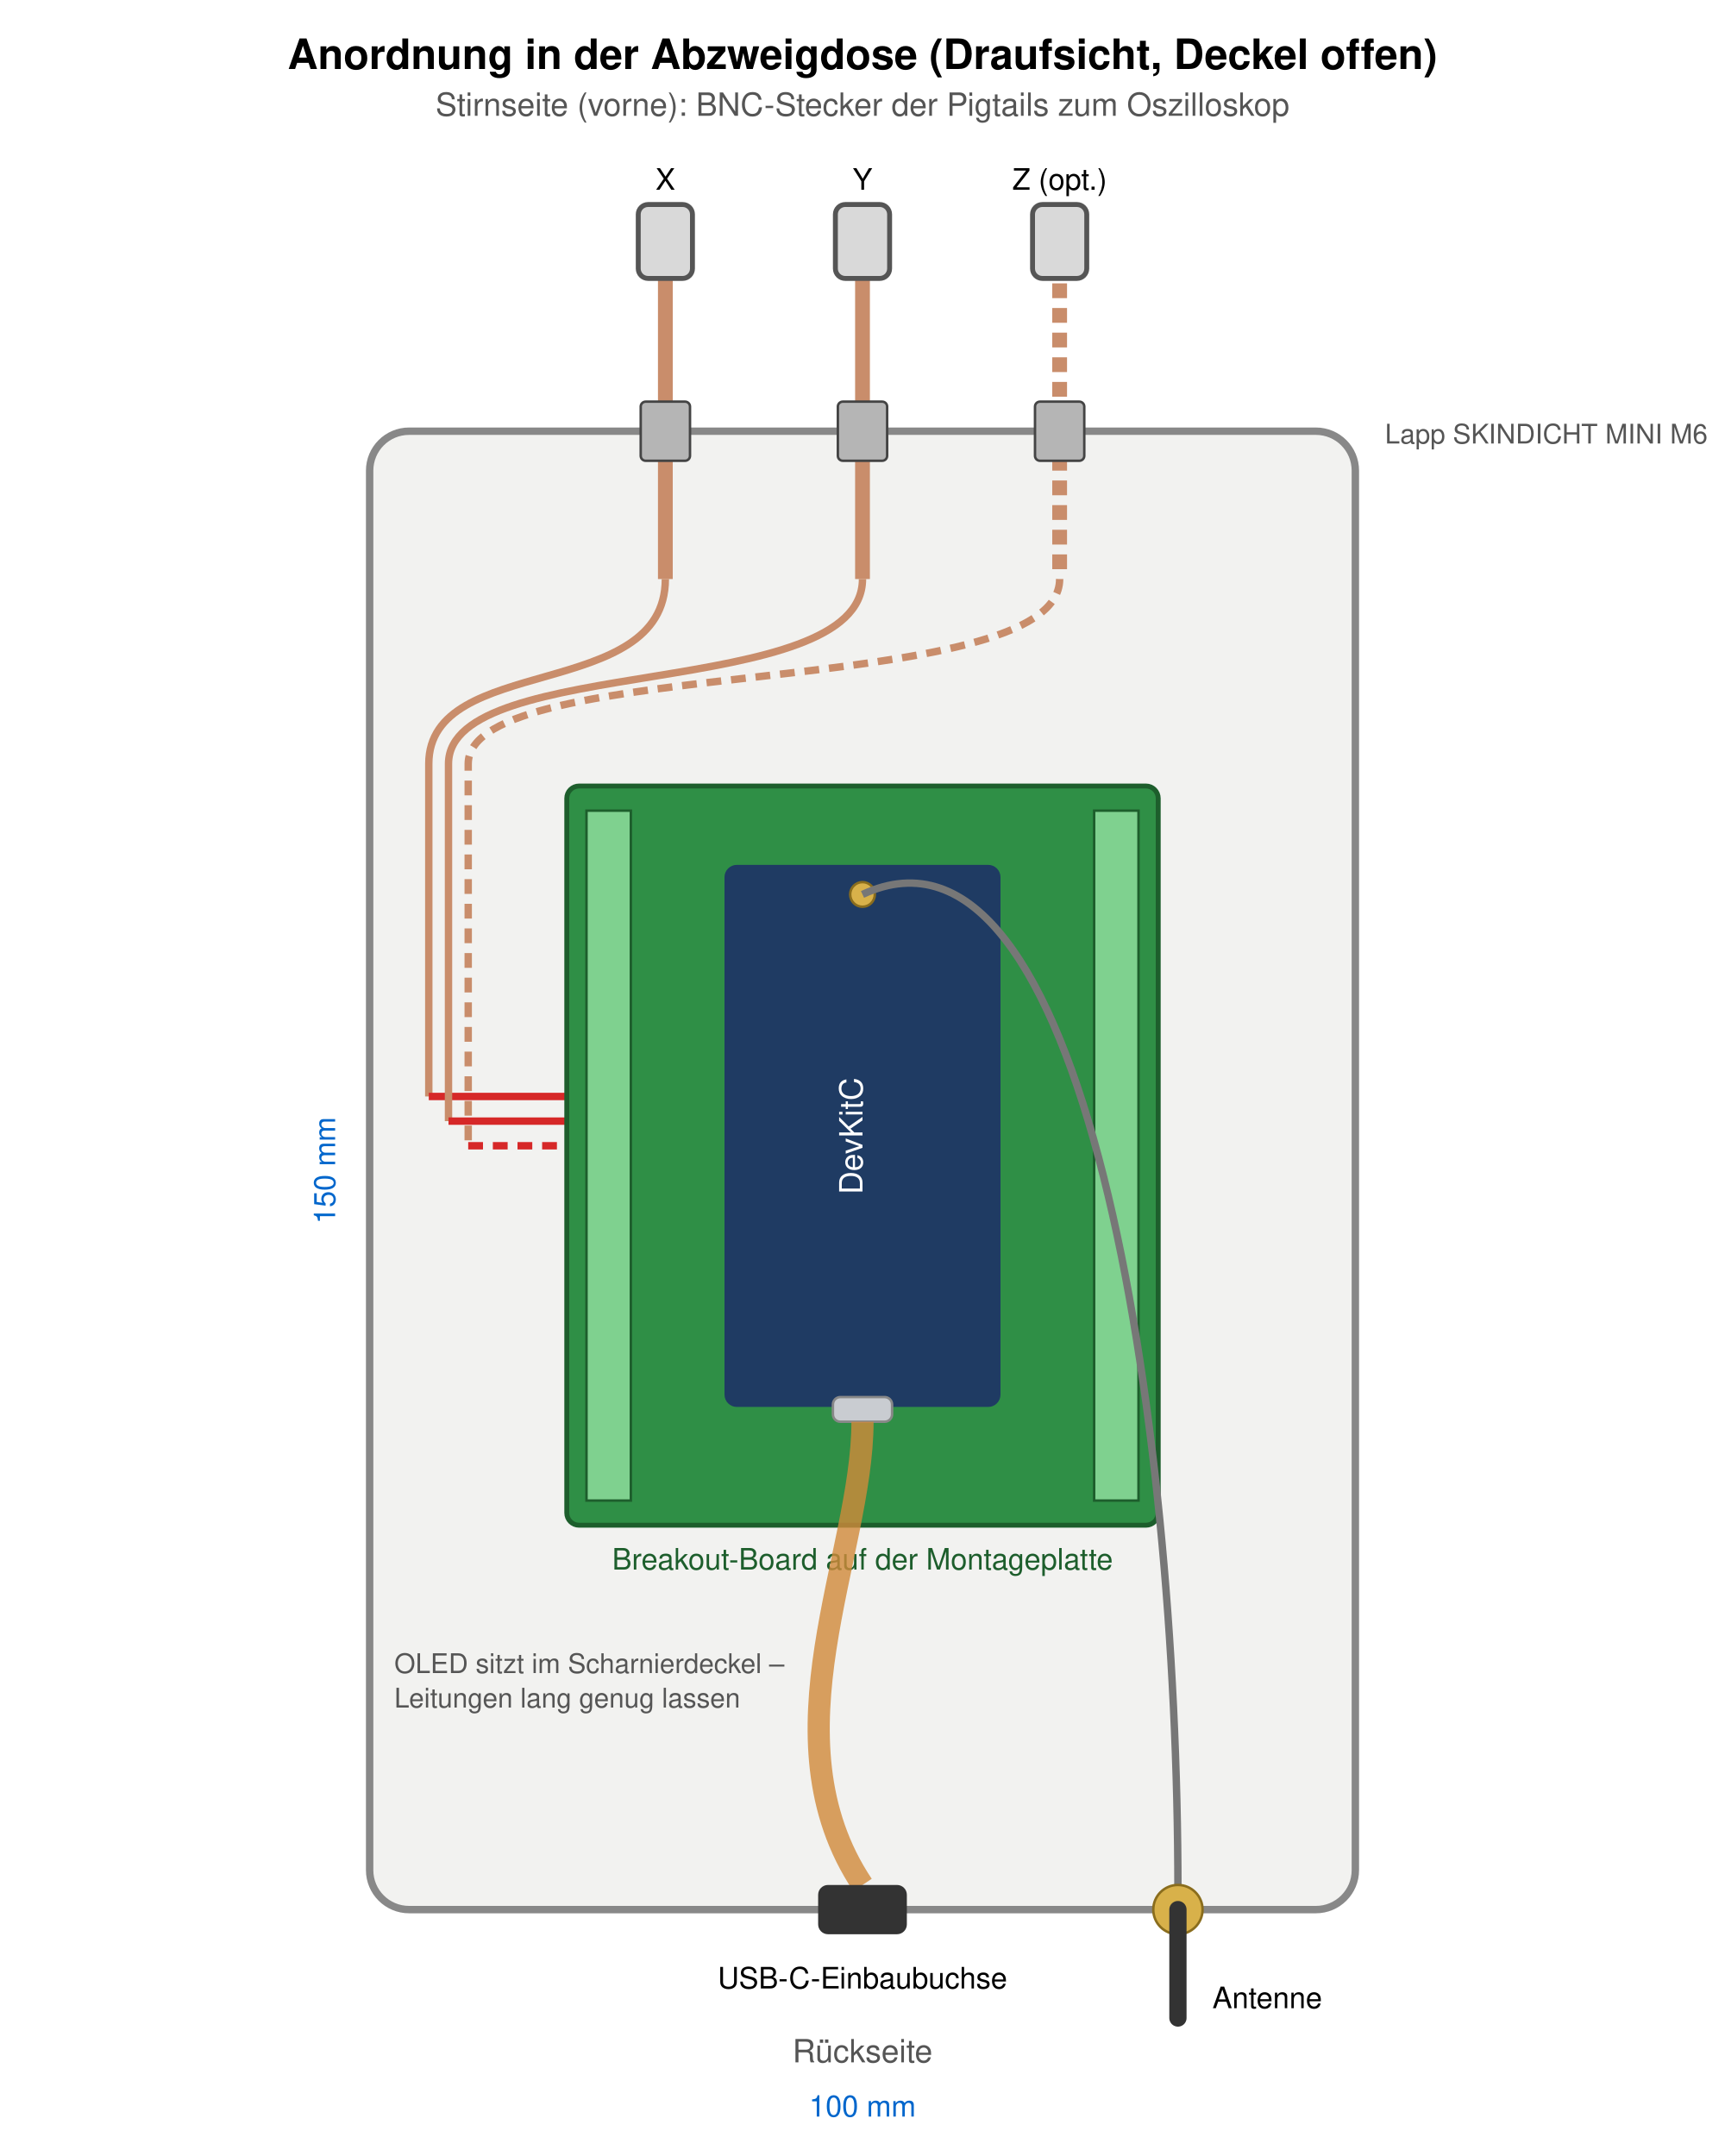
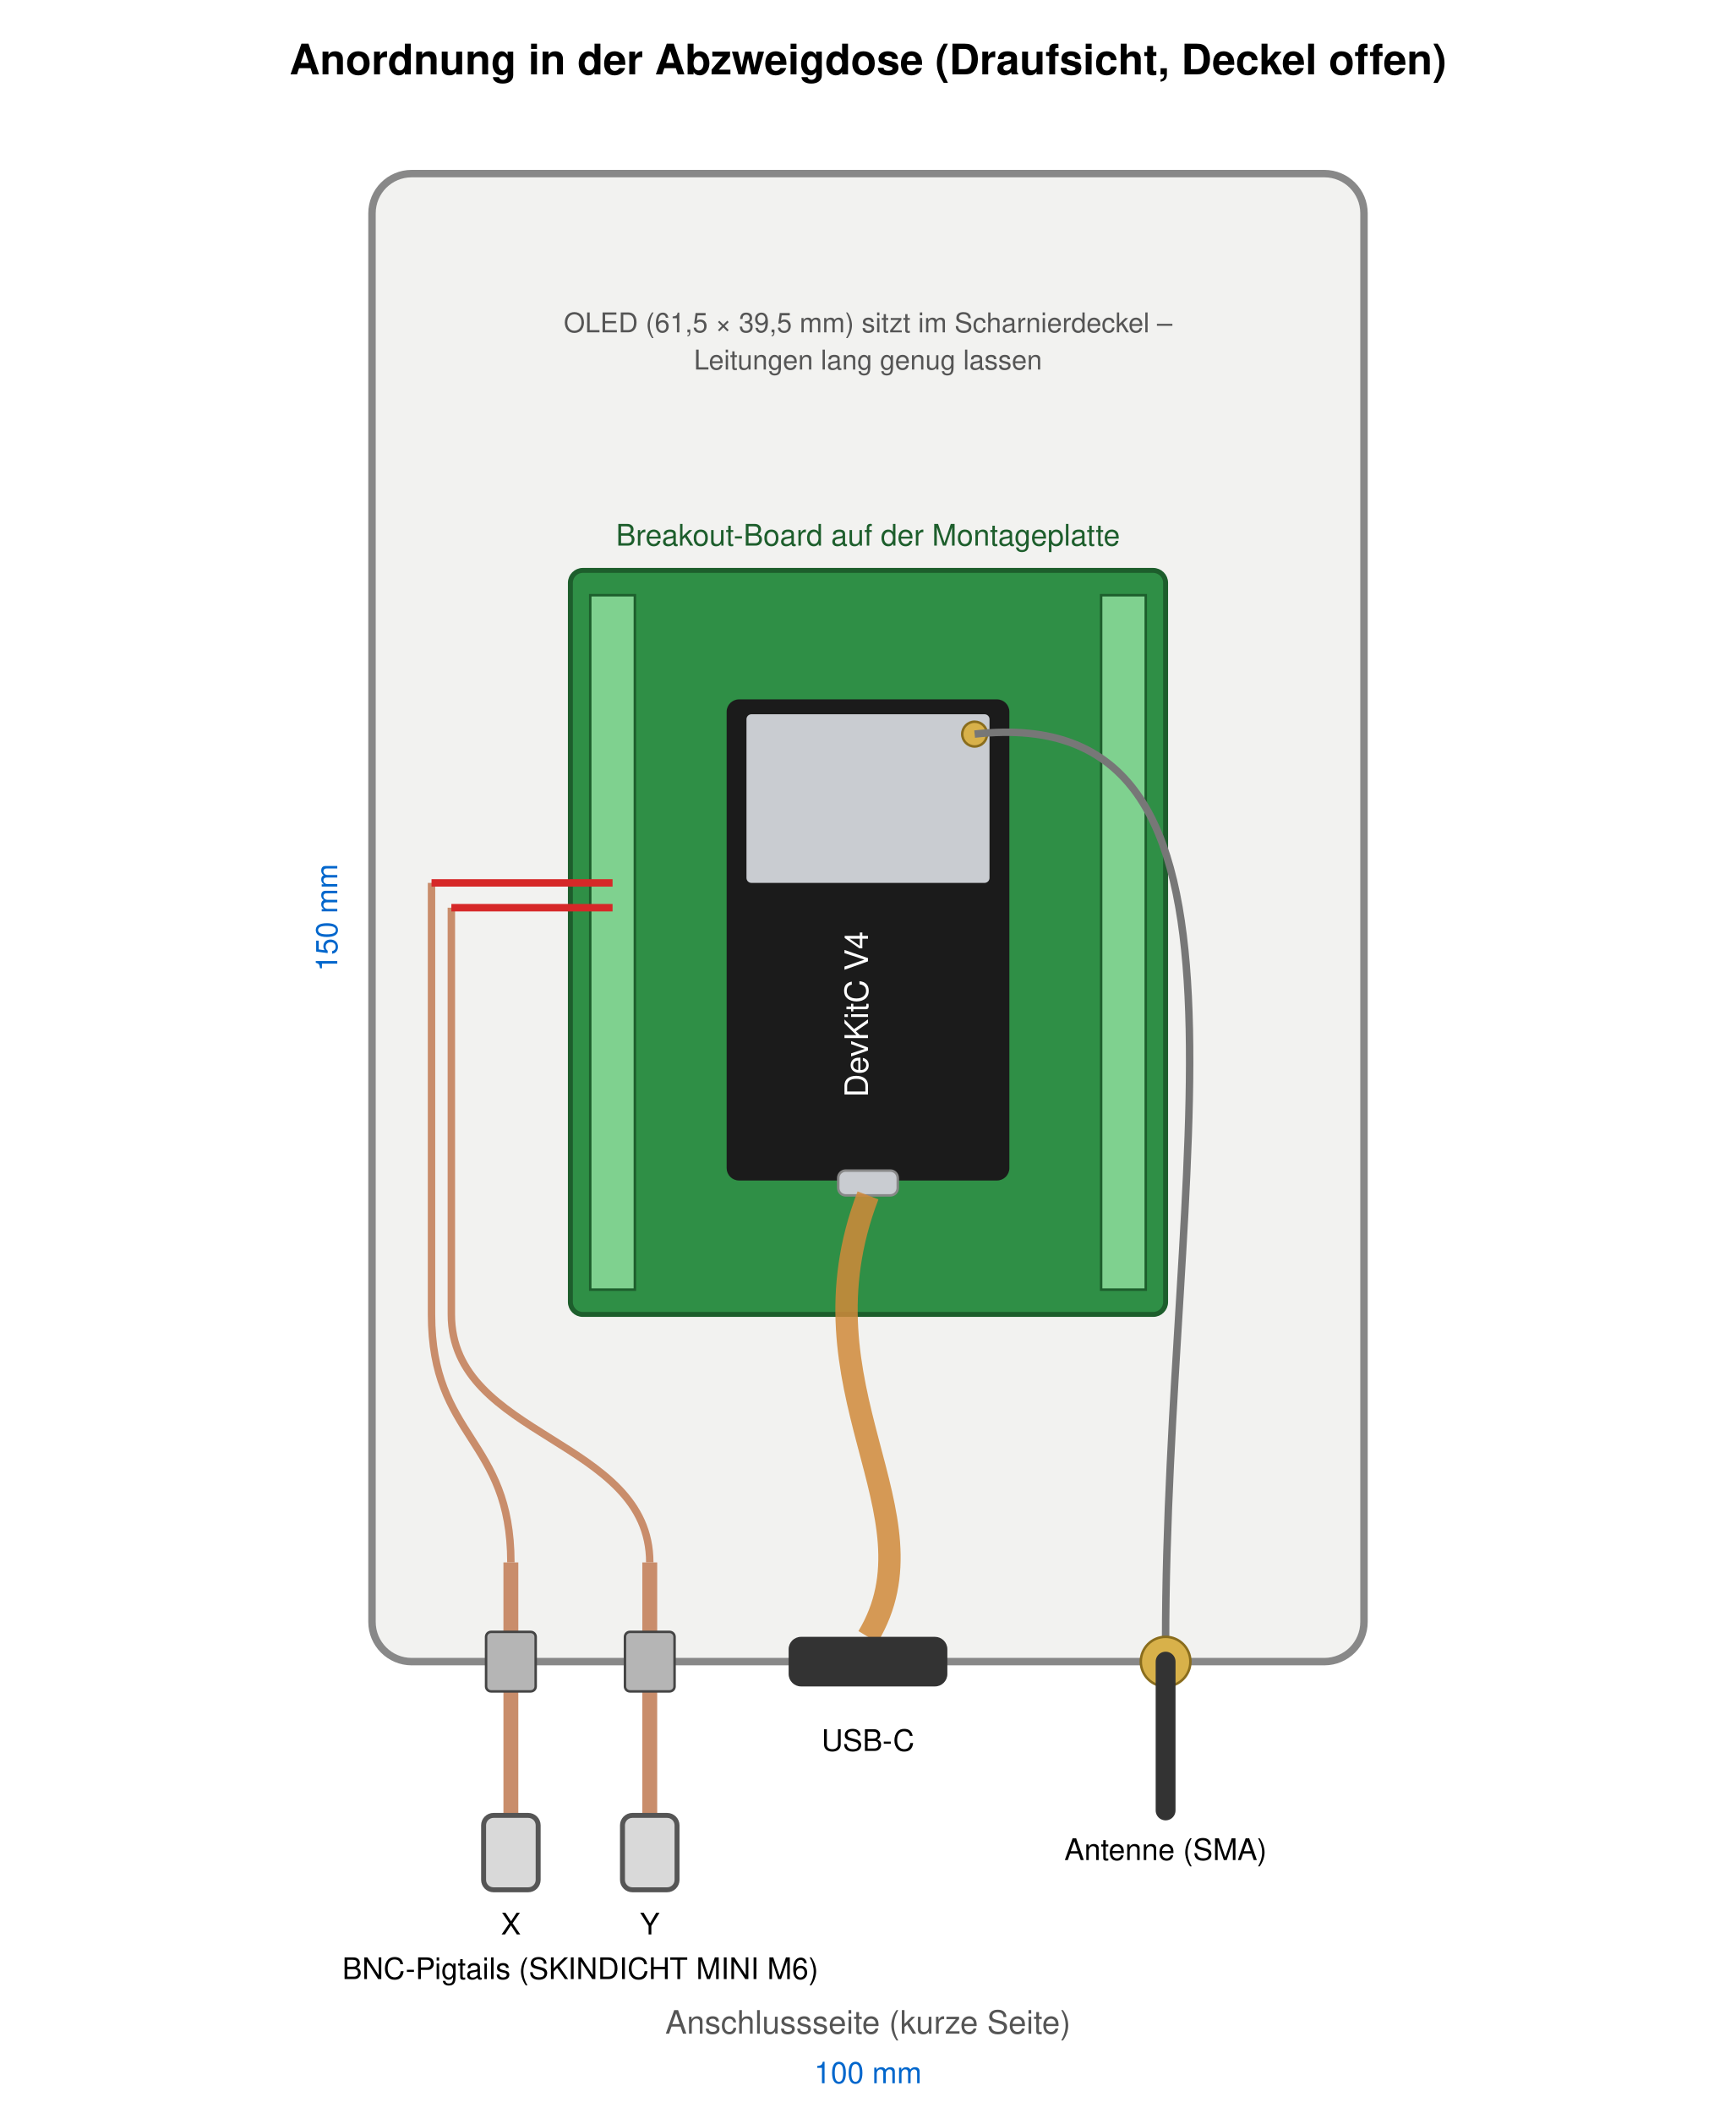
- <svg xmlns="http://www.w3.org/2000/svg" viewBox="0 0 700 875" font-family="Helvetica,Arial,sans-serif">
-   <rect x="0" y="0" width="700" height="875" fill="#fff" />
-   <text x="350.0" y="28" text-anchor="middle" font-size="17" font-weight="bold">Anordnung in der Abzweigdose (Draufsicht, Deckel offen)</text>
-   <rect x="150" y="175" width="400" height="600" rx="16" fill="#f2f2f0" stroke="#888" stroke-width="3" />
-   <text x="350.0" y="47" text-anchor="middle" font-size="13" fill="#555">Stirnseite (vorne): BNC-Stecker der Pigtails zum Oszilloskop</text>
-   <line x1="270" y1="95" x2="270" y2="235" stroke="#c98d6b" stroke-width="6" />
-   <rect x="259" y="83" width="22" height="30" rx="4" fill="#d9d9d9" stroke="#555" stroke-width="2" />
-   <text x="270" y="77" text-anchor="middle" font-size="12">X</text>
-   <rect x="260" y="163" width="20" height="24" rx="2" fill="#b5b5b5" stroke="#444" />
-   <path d="M270,235 C270,285 174,265 174,310 L174,445.0" fill="none" stroke="#c98d6b" stroke-width="3" />
-   <line x1="174" y1="445.0" x2="247" y2="445.0" stroke="#d62828" stroke-width="3" />
-   <line x1="350" y1="95" x2="350" y2="235" stroke="#c98d6b" stroke-width="6" />
-   <rect x="339" y="83" width="22" height="30" rx="4" fill="#d9d9d9" stroke="#555" stroke-width="2" />
-   <text x="350" y="77" text-anchor="middle" font-size="12">Y</text>
-   <rect x="340" y="163" width="20" height="24" rx="2" fill="#b5b5b5" stroke="#444" />
-   <path d="M350,235 C350,285 182,265 182,310 L182,455.0" fill="none" stroke="#c98d6b" stroke-width="3" />
-   <line x1="182" y1="455.0" x2="247" y2="455.0" stroke="#d62828" stroke-width="3" />
-   <line x1="430" y1="95" x2="430" y2="235" stroke="#c98d6b" stroke-width="6" stroke-dasharray="6 4" />
-   <rect x="419" y="83" width="22" height="30" rx="4" fill="#d9d9d9" stroke="#555" stroke-width="2" />
-   <text x="430" y="77" text-anchor="middle" font-size="12">Z (opt.)</text>
-   <rect x="420" y="163" width="20" height="24" rx="2" fill="#b5b5b5" stroke="#444" />
-   <path d="M430,235 C430,285 190,265 190,310 L190,465.0" fill="none" stroke="#c98d6b" stroke-width="3" stroke-dasharray="6 4" />
-   <line x1="190" y1="465.0" x2="247" y2="465.0" stroke="#d62828" stroke-width="3" stroke-dasharray="6 4" />
-   <text x="562" y="180" font-size="11" fill="#555">Lapp SKINDICHT MINI M6</text>
-   <rect x="230" y="319" width="240" height="300" rx="5" fill="#2f8f46" stroke="#1d5e2c" stroke-width="2" />
-   <rect x="238" y="329" width="18" height="280" fill="#7fd18f" stroke="#1d5e2c" />
-   <rect x="444" y="329" width="18" height="280" fill="#7fd18f" stroke="#1d5e2c" />
-   <rect x="294.0" y="351" width="112" height="220" rx="5" fill="#1f3b63" />
-   <text x="350" y="461.0" text-anchor="middle" font-size="13" fill="#fff" transform="rotate(-90 350 461.0)">DevKitC</text>
-   <text x="350.0" y="637" text-anchor="middle" font-size="12" fill="#1d5e2c">Breakout-Board auf der Montageplatte</text>
-   <circle cx="350" cy="363" r="5" fill="#d8b14a" stroke="#8a6d1d" />
-   <rect x="338" y="567" width="24" height="10" rx="3" fill="#c9ccd1" stroke="#888" />
-   <path d="M350,577 C350,631 310,705 350,765" fill="none" stroke="#d08a3a" stroke-width="9" stroke-opacity=".8" />
-   <rect x="332" y="765" width="36" height="20" rx="4" fill="#333" />
-   <text x="350" y="807" text-anchor="middle" font-size="12">USB-C-Einbaubuchse</text>
-   <path d="M350,363 C440,321 478,575 478,767" fill="none" stroke="#777" stroke-width="3" />
-   <circle cx="478" cy="775" r="10" fill="#d8b14a" stroke="#8a6d1d" />
-   <line x1="478" y1="775" x2="478" y2="819" stroke="#333" stroke-width="7" stroke-linecap="round" />
-   <text x="492" y="815" font-size="12">Antenne</text>
-   <text x="350.0" y="837" text-anchor="middle" font-size="13" fill="#555">Rückseite</text>
-   <text x="160" y="679" font-size="11" fill="#555">OLED sitzt im Scharnierdeckel –</text>
-   <text x="160" y="693" font-size="11" fill="#555">Leitungen lang genug lassen</text>
-   <text x="136" y="475.0" text-anchor="middle" font-size="12" fill="#06c" transform="rotate(-90 136 475.0)">150 mm</text>
-   <text x="350.0" y="859" text-anchor="middle" font-size="12" fill="#06c">100 mm</text>
+ <svg xmlns="http://www.w3.org/2000/svg" viewBox="0 0 700 852" font-family="Helvetica,Arial,sans-serif">
+   <rect x="0" y="0" width="700" height="852" fill="#fff" />
+   <text x="350.0" y="30" text-anchor="middle" font-size="17" font-weight="bold">Anordnung in der Abzweigdose (Draufsicht, Deckel offen)</text>
+   <rect x="150" y="70" width="400" height="600" rx="16" fill="#f2f2f0" stroke="#888" stroke-width="3" />
+   <rect x="230" y="230" width="240" height="300" rx="5" fill="#2f8f46" stroke="#1d5e2c" stroke-width="2" />
+   <rect x="238" y="240" width="18" height="280" fill="#7fd18f" stroke="#1d5e2c" />
+   <rect x="444" y="240" width="18" height="280" fill="#7fd18f" stroke="#1d5e2c" />
+   <rect x="293.0" y="282" width="114.0" height="194.0" rx="5" fill="#1b1b1b" />
+   <rect x="301.0" y="288" width="98.0" height="68" rx="2" fill="#c9ccd1" />
+   <text x="350" y="409.0" text-anchor="middle" font-size="13" fill="#fff" transform="rotate(-90 350 409.0)">DevKitC V4</text>
+   <circle cx="393.0" cy="296" r="5" fill="#d8b14a" stroke="#8a6d1d" />
+   <text x="350.0" y="220" text-anchor="middle" font-size="12" fill="#1d5e2c">Breakout-Board auf der Montageplatte</text>
+   <rect x="338" y="472.0" width="24" height="10" rx="3" fill="#c9ccd1" stroke="#888" />
+   <path d="M350,482.0 C320,560 380,610 350,660" fill="none" stroke="#d08a3a" stroke-width="9" stroke-opacity=".85" />
+   <rect x="318" y="660" width="64" height="20" rx="5" fill="#333" />
+   <text x="350" y="706" text-anchor="middle" font-size="12">USB-C</text>
+   <line x1="206" y1="740" x2="206" y2="630" stroke="#c98d6b" stroke-width="6" />
+   <rect x="195" y="732" width="22" height="30" rx="4" fill="#d9d9d9" stroke="#555" stroke-width="2" />
+   <text x="206" y="780" text-anchor="middle" font-size="12">X</text>
+   <rect x="196" y="658" width="20" height="24" rx="2" fill="#b5b5b5" stroke="#444" />
+   <path d="M206,630 C206,580 174,580 174,530 L174,356.0" fill="none" stroke="#c98d6b" stroke-width="3" />
+   <line x1="174" y1="356.0" x2="247" y2="356.0" stroke="#d62828" stroke-width="3" />
+   <line x1="262" y1="740" x2="262" y2="630" stroke="#c98d6b" stroke-width="6" />
+   <rect x="251" y="732" width="22" height="30" rx="4" fill="#d9d9d9" stroke="#555" stroke-width="2" />
+   <text x="262" y="780" text-anchor="middle" font-size="12">Y</text>
+   <rect x="252" y="658" width="20" height="24" rx="2" fill="#b5b5b5" stroke="#444" />
+   <path d="M262,630 C262,580 182,580 182,530 L182,366.0" fill="none" stroke="#c98d6b" stroke-width="3" />
+   <line x1="182" y1="366.0" x2="247" y2="366.0" stroke="#d62828" stroke-width="3" />
+   <text x="234" y="798" text-anchor="middle" font-size="12">BNC-Pigtails (SKINDICHT MINI M6)</text>
+   <path d="M393.0,296 C520,282 470,470 470,662" fill="none" stroke="#777" stroke-width="3" />
+   <circle cx="470" cy="670" r="10" fill="#d8b14a" stroke="#8a6d1d" />
+   <line x1="470" y1="670" x2="470" y2="730" stroke="#333" stroke-width="8" stroke-linecap="round" />
+   <text x="470" y="750" text-anchor="middle" font-size="12">Antenne (SMA)</text>
+   <text x="350.0" y="134" text-anchor="middle" font-size="11" fill="#555">OLED (61,5 × 39,5 mm) sitzt im Scharnierdeckel –</text>
+   <text x="350.0" y="149" text-anchor="middle" font-size="11" fill="#555">Leitungen lang genug lassen</text>
+   <text x="350.0" y="820" text-anchor="middle" font-size="13" fill="#555">Anschlussseite (kurze Seite)</text>
+   <text x="136" y="370.0" text-anchor="middle" font-size="12" fill="#06c" transform="rotate(-90 136 370.0)">150 mm</text>
+   <text x="350.0" y="840" text-anchor="middle" font-size="12" fill="#06c">100 mm</text>
</svg>
